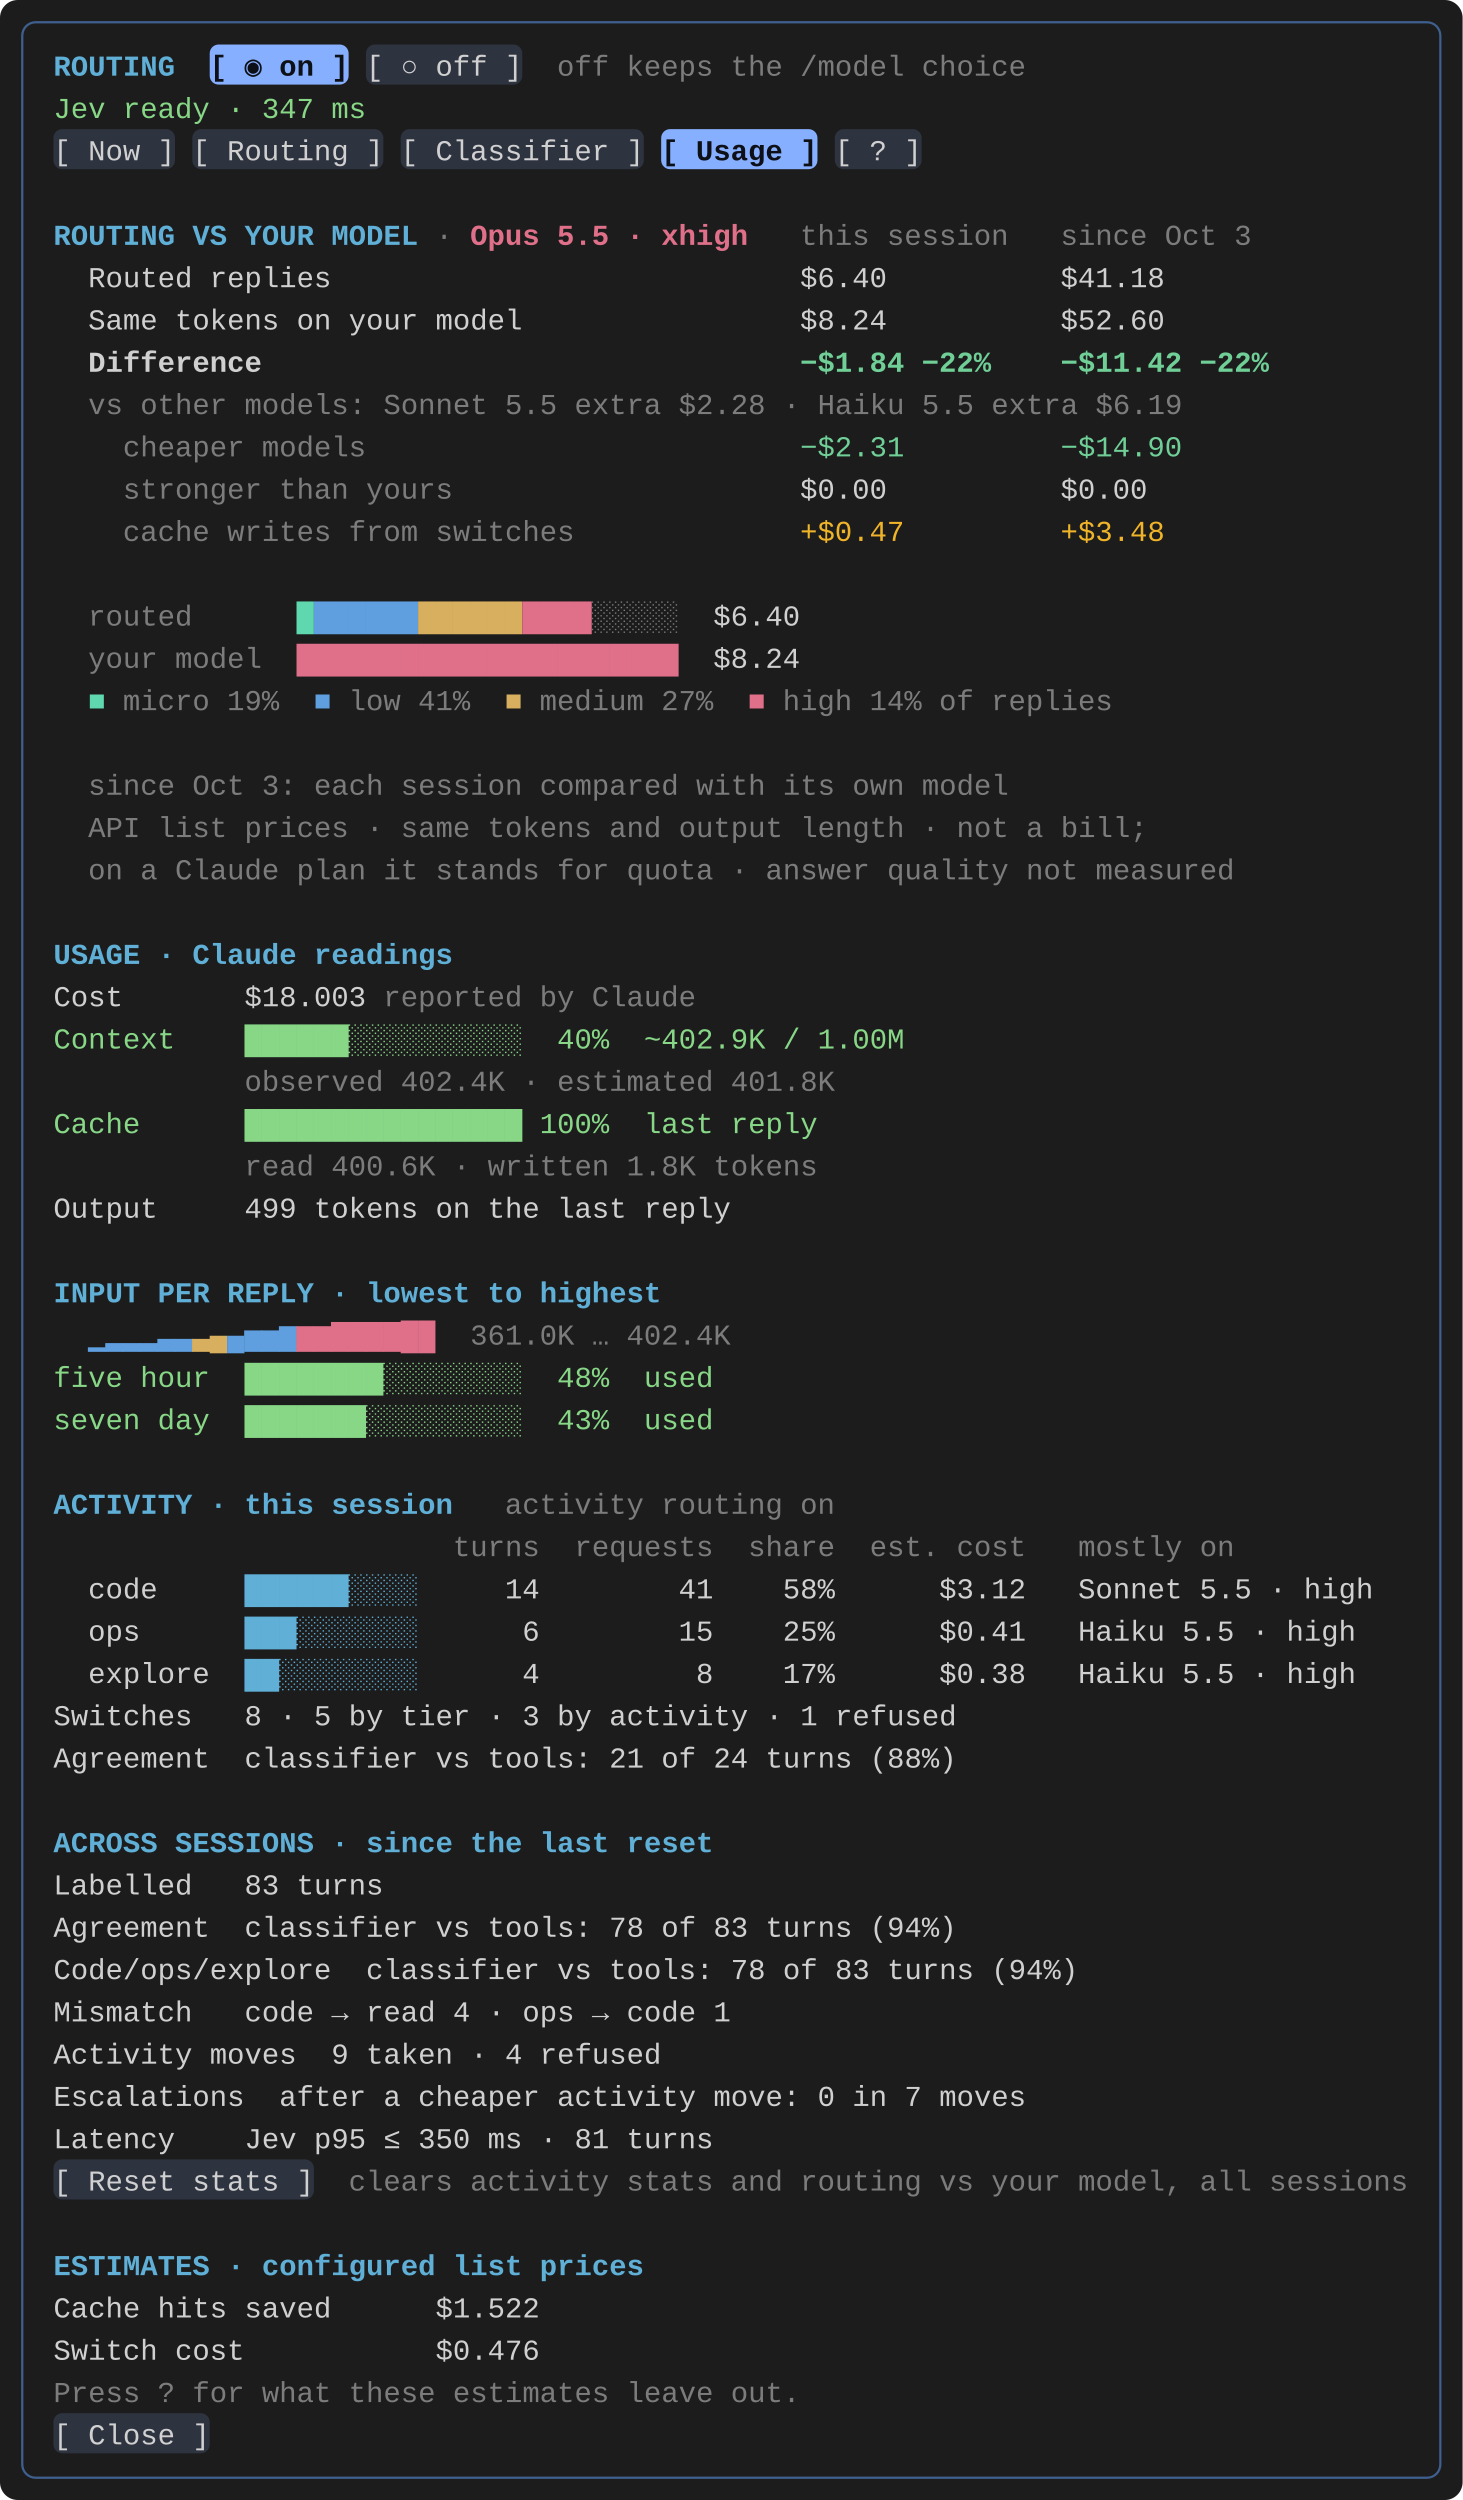
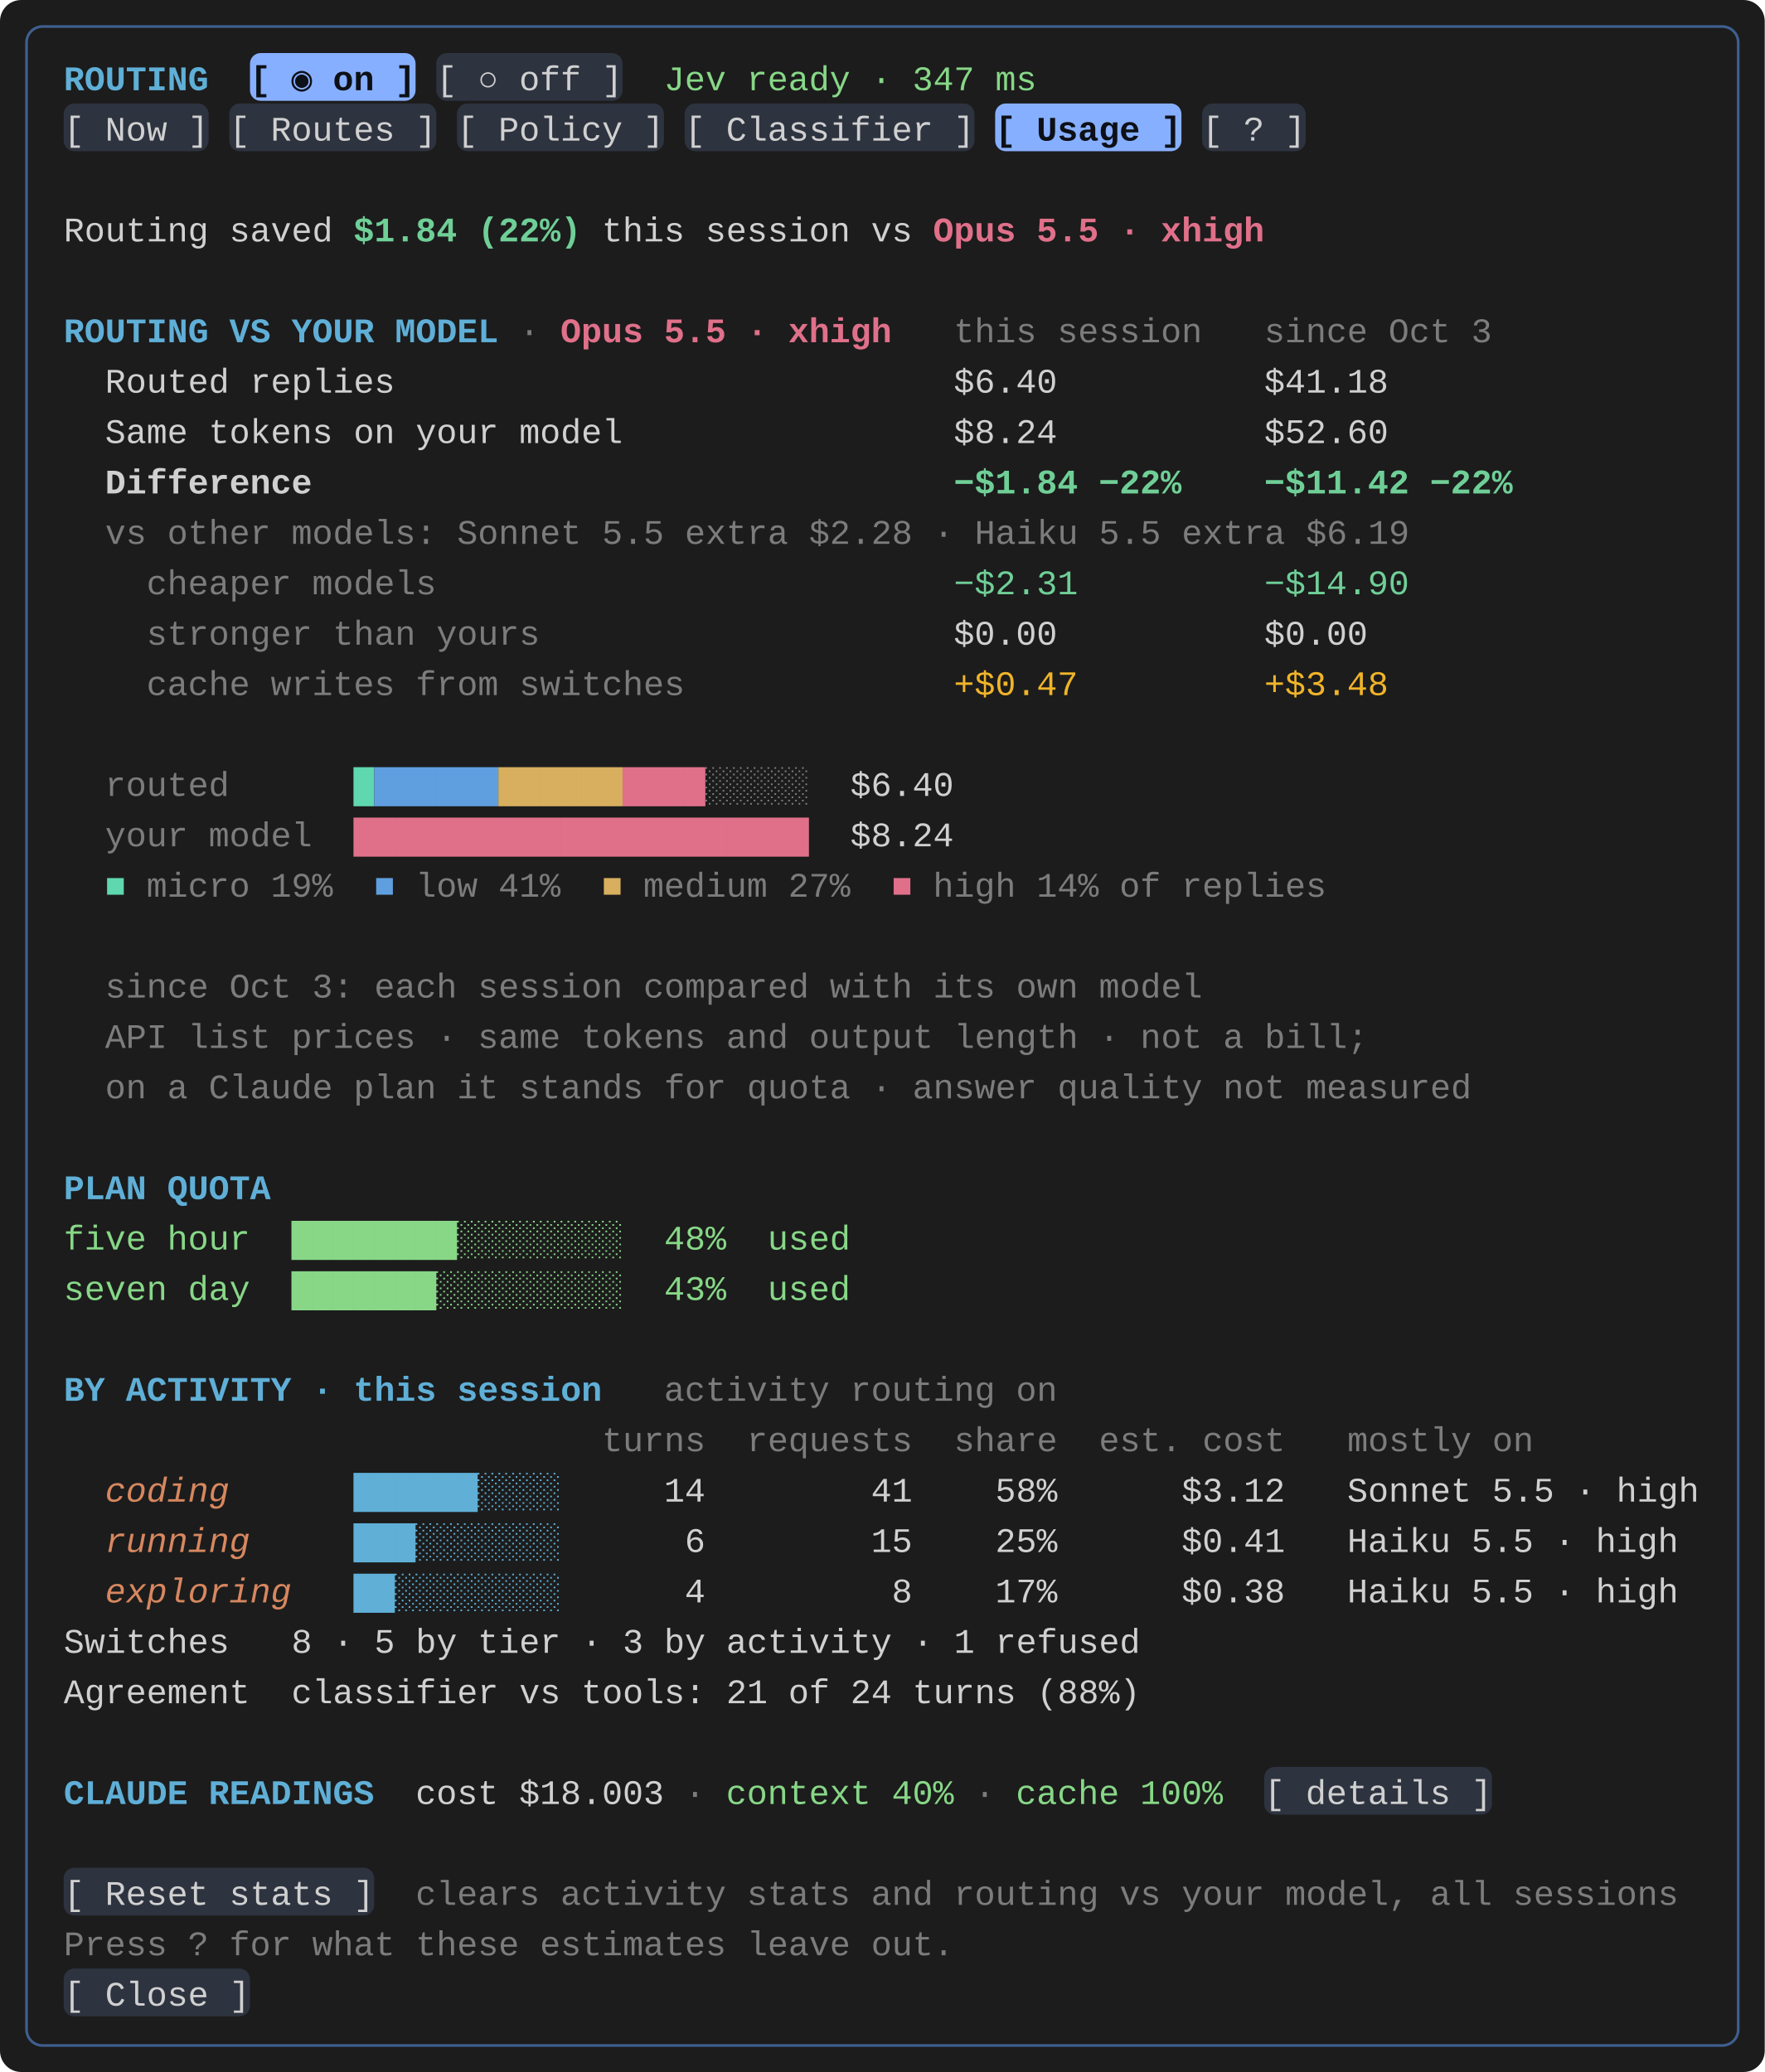
- <svg xmlns="http://www.w3.org/2000/svg" viewBox="0 0 657 1123" role="img" aria-labelledby="title desc">
+ <svg xmlns="http://www.w3.org/2000/svg" viewBox="0 0 665 781" role="img" aria-labelledby="title desc">
  <style>
    text { font-family: ui-monospace, SFMono-Regular, Menlo, Consolas, 'Liberation Mono', monospace; font-size: 13px; }
    .cap { font-family: system-ui, -apple-system, 'Segoe UI', sans-serif; font-size: 12px; fill: #9a988f; }
  </style>
-   <rect width="657" height="1123" rx="8" fill="#1c1c1c" />
-   <rect x="10" y="10" width="637" height="1103" rx="6" fill="none" stroke="#3f5f8f" />
+   <rect width="665" height="781" rx="8" fill="#1c1c1c" />
+   <rect x="10" y="10" width="645" height="761" rx="6" fill="none" stroke="#3f5f8f" />
  <text x="24.0" y="34" fill="#5fafd7" font-weight="700" xml:space="preserve">ROUTING</text>
  <rect x="94.2" y="20" width="62.4" height="18" rx="4" fill="#87afff" />
  <text x="94.2" y="34" fill="#0d1016" font-weight="700" xml:space="preserve">[ ◉ on ]</text>
  <rect x="164.4" y="20" width="70.2" height="18" rx="4" fill="#2e3340" />
  <text x="164.4" y="34" fill="#d0d0d0" xml:space="preserve">[ ○ off ]</text>
-   <text x="234.6" y="34" fill="#7c7c7c" xml:space="preserve">  off keeps the /model choice</text>
-   <text x="24.0" y="53" fill="#87d787" xml:space="preserve">Jev ready · 347 ms</text>
-   <rect x="24.0" y="58" width="54.6" height="18" rx="4" fill="#2e3340" />
-   <text x="24.0" y="72" fill="#d0d0d0" xml:space="preserve">[ Now ]</text>
-   <rect x="86.4" y="58" width="85.8" height="18" rx="4" fill="#2e3340" />
-   <text x="86.4" y="72" fill="#d0d0d0" xml:space="preserve">[ Routing ]</text>
-   <rect x="180.0" y="58" width="109.2" height="18" rx="4" fill="#2e3340" />
-   <text x="180.0" y="72" fill="#d0d0d0" xml:space="preserve">[ Classifier ]</text>
-   <rect x="297.0" y="58" width="70.2" height="18" rx="4" fill="#87afff" />
-   <text x="297.0" y="72" fill="#0d1016" font-weight="700" xml:space="preserve">[ Usage ]</text>
-   <rect x="375.0" y="58" width="39.0" height="18" rx="4" fill="#2e3340" />
-   <text x="375.0" y="72" fill="#d0d0d0" xml:space="preserve">[ ? ]</text>
-   <text x="24.0" y="110" fill="#5fafd7" font-weight="700" xml:space="preserve">ROUTING VS YOUR MODEL</text>
-   <text x="187.8" y="110" fill="#7c7c7c" xml:space="preserve"> · </text>
-   <text x="211.2" y="110" fill="#e0708a" font-weight="700" xml:space="preserve">Opus 5.5 · xhigh</text>
-   <text x="359.4" y="110" fill="#7c7c7c" xml:space="preserve">this session</text>
-   <text x="476.4" y="110" fill="#7c7c7c" xml:space="preserve">since Oct 3</text>
-   <text x="24.0" y="129" fill="#d0d0d0" xml:space="preserve">  Routed replies</text>
-   <text x="359.4" y="129" fill="#d0d0d0" xml:space="preserve">$6.40</text>
-   <text x="476.4" y="129" fill="#d0d0d0" xml:space="preserve">$41.18</text>
-   <text x="24.0" y="148" fill="#d0d0d0" xml:space="preserve">  Same tokens on your model</text>
-   <text x="359.4" y="148" fill="#d0d0d0" xml:space="preserve">$8.24</text>
-   <text x="476.4" y="148" fill="#d0d0d0" xml:space="preserve">$52.60</text>
-   <text x="24.0" y="167" fill="#d0d0d0" font-weight="700" xml:space="preserve">  Difference</text>
-   <text x="359.4" y="167" fill="#6fcf97" font-weight="700" xml:space="preserve">−$1.84 −22%</text>
-   <text x="476.4" y="167" fill="#6fcf97" font-weight="700" xml:space="preserve">−$11.42 −22%</text>
-   <text x="24.0" y="186" fill="#7c7c7c" xml:space="preserve">  vs other models: Sonnet 5.5 extra $2.28 · Haiku 5.5 extra $6.19</text>
-   <text x="24.0" y="205" fill="#7c7c7c" xml:space="preserve">    cheaper models</text>
-   <text x="359.4" y="205" fill="#6fcf97" xml:space="preserve">−$2.31</text>
-   <text x="476.4" y="205" fill="#6fcf97" xml:space="preserve">−$14.90</text>
-   <text x="24.0" y="224" fill="#7c7c7c" xml:space="preserve">    stronger than yours</text>
-   <text x="359.4" y="224" fill="#d0d0d0" xml:space="preserve">$0.00</text>
-   <text x="476.4" y="224" fill="#d0d0d0" xml:space="preserve">$0.00</text>
-   <text x="24.0" y="243" fill="#7c7c7c" xml:space="preserve">    cache writes from switches</text>
-   <text x="359.4" y="243" fill="#f0b429" xml:space="preserve">+$0.47</text>
-   <text x="476.4" y="243" fill="#f0b429" xml:space="preserve">+$3.48</text>
-   <text x="24.0" y="281" fill="#7c7c7c" xml:space="preserve">  routed      </text>
-   <text x="133.2" y="281" fill="#5fd7af" xml:space="preserve">█</text>
-   <text x="141.0" y="281" fill="#5f9fe0" xml:space="preserve">██████</text>
-   <text x="187.8" y="281" fill="#d7af5f" xml:space="preserve">██████</text>
-   <text x="234.6" y="281" fill="#e0708a" xml:space="preserve">████</text>
-   <text x="265.8" y="281" fill="#7c7c7c" xml:space="preserve">░░░░░</text>
-   <text x="304.8" y="281" fill="#d0d0d0" xml:space="preserve">  $6.40</text>
-   <text x="24.0" y="300" fill="#7c7c7c" xml:space="preserve">  your model  </text>
-   <text x="133.2" y="300" fill="#e0708a" xml:space="preserve">██████████████████████</text>
-   <text x="304.8" y="300" fill="#d0d0d0" xml:space="preserve">  $8.24</text>
-   <text x="39.6" y="319" fill="#5fd7af" font-weight="700" xml:space="preserve">■ </text>
-   <text x="55.2" y="319" fill="#7c7c7c" xml:space="preserve">micro 19%  </text>
-   <text x="141.0" y="319" fill="#5f9fe0" font-weight="700" xml:space="preserve">■ </text>
-   <text x="156.6" y="319" fill="#7c7c7c" xml:space="preserve">low 41%  </text>
-   <text x="226.8" y="319" fill="#d7af5f" font-weight="700" xml:space="preserve">■ </text>
-   <text x="242.4" y="319" fill="#7c7c7c" xml:space="preserve">medium 27%  </text>
-   <text x="336.0" y="319" fill="#e0708a" font-weight="700" xml:space="preserve">■ </text>
-   <text x="351.6" y="319" fill="#7c7c7c" xml:space="preserve">high 14% of replies</text>
-   <text x="24.0" y="357" fill="#7c7c7c" xml:space="preserve">  since Oct 3: each session compared with its own model</text>
-   <text x="24.0" y="376" fill="#7c7c7c" xml:space="preserve">  API list prices · same tokens and output length · not a bill;</text>
-   <text x="24.0" y="395" fill="#7c7c7c" xml:space="preserve">  on a Claude plan it stands for quota · answer quality not measured</text>
-   <text x="24.0" y="433" fill="#5fafd7" font-weight="700" xml:space="preserve">USAGE · Claude readings</text>
-   <text x="24.0" y="452" fill="#d0d0d0" xml:space="preserve">Cost       $18.003 </text>
-   <text x="172.2" y="452" fill="#7c7c7c" xml:space="preserve">reported by Claude</text>
-   <text x="24.0" y="471" fill="#87d787" xml:space="preserve">Context    ██████░░░░░░░░░░  40%  ~402.9K / 1.00M</text>
-   <text x="24.0" y="490" fill="#7c7c7c" xml:space="preserve">           observed 402.4K · estimated 401.8K</text>
-   <text x="24.0" y="509" fill="#87d787" xml:space="preserve">Cache      ████████████████ 100%  last reply</text>
-   <text x="24.0" y="528" fill="#7c7c7c" xml:space="preserve">           read 400.6K · written 1.8K tokens</text>
-   <text x="24.0" y="547" fill="#d0d0d0" xml:space="preserve">Output     499 tokens on the last reply</text>
-   <text x="24.0" y="585" fill="#5fafd7" font-weight="700" xml:space="preserve">INPUT PER REPLY · lowest to highest</text>
-   <text x="39.6" y="604" fill="#5f9fe0" font-weight="700" xml:space="preserve">▁</text>
-   <text x="47.4" y="604" fill="#5f9fe0" font-weight="700" xml:space="preserve">▂</text>
-   <text x="55.2" y="604" fill="#5f9fe0" font-weight="700" xml:space="preserve">▂</text>
-   <text x="63.0" y="604" fill="#5f9fe0" font-weight="700" xml:space="preserve">▂</text>
-   <text x="70.8" y="604" fill="#5f9fe0" font-weight="700" xml:space="preserve">▃</text>
-   <text x="78.6" y="604" fill="#5f9fe0" font-weight="700" xml:space="preserve">▃</text>
-   <text x="86.4" y="604" fill="#d7af5f" font-weight="700" xml:space="preserve">▃</text>
-   <text x="94.2" y="604" fill="#d7af5f" font-weight="700" xml:space="preserve">▄</text>
-   <text x="102.0" y="604" fill="#5f9fe0" font-weight="700" xml:space="preserve">▄</text>
-   <text x="109.8" y="604" fill="#5f9fe0" font-weight="700" xml:space="preserve">▅</text>
-   <text x="117.6" y="604" fill="#5f9fe0" font-weight="700" xml:space="preserve">▅</text>
-   <text x="125.4" y="604" fill="#5f9fe0" font-weight="700" xml:space="preserve">▆</text>
-   <text x="133.2" y="604" fill="#e0708a" font-weight="700" xml:space="preserve">▆</text>
-   <text x="141.0" y="604" fill="#e0708a" font-weight="700" xml:space="preserve">▆</text>
-   <text x="148.8" y="604" fill="#e0708a" font-weight="700" xml:space="preserve">▇</text>
-   <text x="156.6" y="604" fill="#e0708a" font-weight="700" xml:space="preserve">▇</text>
-   <text x="164.4" y="604" fill="#e0708a" font-weight="700" xml:space="preserve">▇</text>
-   <text x="172.2" y="604" fill="#e0708a" font-weight="700" xml:space="preserve">▇</text>
-   <text x="180.0" y="604" fill="#e0708a" font-weight="700" xml:space="preserve">█</text>
-   <text x="187.8" y="604" fill="#e0708a" font-weight="700" xml:space="preserve">█</text>
-   <text x="195.6" y="604" fill="#7c7c7c" xml:space="preserve">  361.0K … 402.4K</text>
-   <text x="24.0" y="623" fill="#87d787" xml:space="preserve">five hour  ████████░░░░░░░░  48%  used</text>
-   <text x="24.0" y="642" fill="#87d787" xml:space="preserve">seven day  ███████░░░░░░░░░  43%  used</text>
-   <text x="24.0" y="680" fill="#5fafd7" font-weight="700" xml:space="preserve">ACTIVITY · this session</text>
-   <text x="203.4" y="680" fill="#7c7c7c" xml:space="preserve">   activity routing on</text>
-   <text x="24.0" y="699" fill="#7c7c7c" xml:space="preserve">                       turns  requests  share  est. cost   mostly on</text>
-   <text x="24.0" y="718" fill="#d0d0d0" xml:space="preserve">  code     </text>
-   <text x="109.8" y="718" fill="#5fafd7" xml:space="preserve">██████░░░░</text>
-   <text x="187.8" y="718" fill="#d0d0d0" xml:space="preserve">     14        41    58%      $3.12   Sonnet 5.5 · high</text>
-   <text x="24.0" y="737" fill="#d0d0d0" xml:space="preserve">  ops      </text>
-   <text x="109.8" y="737" fill="#5fafd7" xml:space="preserve">███░░░░░░░</text>
-   <text x="187.8" y="737" fill="#d0d0d0" xml:space="preserve">      6        15    25%      $0.41   Haiku 5.5 · high</text>
-   <text x="24.0" y="756" fill="#d0d0d0" xml:space="preserve">  explore  </text>
-   <text x="109.8" y="756" fill="#5fafd7" xml:space="preserve">██░░░░░░░░</text>
-   <text x="187.8" y="756" fill="#d0d0d0" xml:space="preserve">      4         8    17%      $0.38   Haiku 5.5 · high</text>
-   <text x="24.0" y="775" fill="#d0d0d0" xml:space="preserve">Switches   8 · 5 by tier · 3 by activity · 1 refused</text>
-   <text x="24.0" y="794" fill="#d0d0d0" xml:space="preserve">Agreement  classifier vs tools: 21 of 24 turns (88%)</text>
-   <text x="24.0" y="832" fill="#5fafd7" font-weight="700" xml:space="preserve">ACROSS SESSIONS · since the last reset</text>
-   <text x="24.0" y="851" fill="#d0d0d0" xml:space="preserve">Labelled   83 turns</text>
-   <text x="24.0" y="870" fill="#d0d0d0" xml:space="preserve">Agreement  classifier vs tools: 78 of 83 turns (94%)</text>
-   <text x="24.0" y="889" fill="#d0d0d0" xml:space="preserve">Code/ops/explore  classifier vs tools: 78 of 83 turns (94%)</text>
-   <text x="24.0" y="908" fill="#d0d0d0" xml:space="preserve">Mismatch   code → read 4 · ops → code 1</text>
-   <text x="24.0" y="927" fill="#d0d0d0" xml:space="preserve">Activity moves  9 taken · 4 refused</text>
-   <text x="24.0" y="946" fill="#d0d0d0" xml:space="preserve">Escalations  after a cheaper activity move: 0 in 7 moves</text>
-   <text x="24.0" y="965" fill="#d0d0d0" xml:space="preserve">Latency    Jev p95 ≤ 350 ms · 81 turns</text>
-   <rect x="24.0" y="970" width="117.0" height="18" rx="4" fill="#2e3340" />
-   <text x="24.0" y="984" fill="#d0d0d0" xml:space="preserve">[ Reset stats ]</text>
-   <text x="141.0" y="984" fill="#7c7c7c" xml:space="preserve">  clears activity stats and routing vs your model, all sessions</text>
-   <text x="24.0" y="1022" fill="#5fafd7" font-weight="700" xml:space="preserve">ESTIMATES · configured list prices</text>
-   <text x="24.0" y="1041" fill="#d0d0d0" xml:space="preserve">Cache hits saved      $1.522</text>
-   <text x="24.0" y="1060" fill="#d0d0d0" xml:space="preserve">Switch cost           $0.476</text>
-   <text x="24.0" y="1079" fill="#7c7c7c" xml:space="preserve">Press ? for what these estimates leave out.</text>
-   <rect x="24.0" y="1084" width="70.2" height="18" rx="4" fill="#2e3340" />
-   <text x="24.0" y="1098" fill="#d0d0d0" xml:space="preserve">[ Close ]</text>
+   <text x="250.2" y="34" fill="#87d787" xml:space="preserve">Jev ready · 347 ms</text>
+   <rect x="24.0" y="39" width="54.6" height="18" rx="4" fill="#2e3340" />
+   <text x="24.0" y="53" fill="#d0d0d0" xml:space="preserve">[ Now ]</text>
+   <rect x="86.4" y="39" width="78.0" height="18" rx="4" fill="#2e3340" />
+   <text x="86.4" y="53" fill="#d0d0d0" xml:space="preserve">[ Routes ]</text>
+   <rect x="172.2" y="39" width="78.0" height="18" rx="4" fill="#2e3340" />
+   <text x="172.2" y="53" fill="#d0d0d0" xml:space="preserve">[ Policy ]</text>
+   <rect x="258.0" y="39" width="109.2" height="18" rx="4" fill="#2e3340" />
+   <text x="258.0" y="53" fill="#d0d0d0" xml:space="preserve">[ Classifier ]</text>
+   <rect x="375.0" y="39" width="70.2" height="18" rx="4" fill="#87afff" />
+   <text x="375.0" y="53" fill="#0d1016" font-weight="700" xml:space="preserve">[ Usage ]</text>
+   <rect x="453.0" y="39" width="39.0" height="18" rx="4" fill="#2e3340" />
+   <text x="453.0" y="53" fill="#d0d0d0" xml:space="preserve">[ ? ]</text>
+   <text x="24.0" y="91" fill="#d0d0d0" xml:space="preserve">Routing saved </text>
+   <text x="133.2" y="91" fill="#6fcf97" font-weight="700" xml:space="preserve">$1.84 (22%)</text>
+   <text x="219.0" y="91" fill="#d0d0d0" xml:space="preserve"> this session vs </text>
+   <text x="351.6" y="91" fill="#e0708a" font-weight="700" xml:space="preserve">Opus 5.5 · xhigh</text>
+   <text x="24.0" y="129" fill="#5fafd7" font-weight="700" xml:space="preserve">ROUTING VS YOUR MODEL</text>
+   <text x="187.8" y="129" fill="#7c7c7c" xml:space="preserve"> · </text>
+   <text x="211.2" y="129" fill="#e0708a" font-weight="700" xml:space="preserve">Opus 5.5 · xhigh</text>
+   <text x="359.4" y="129" fill="#7c7c7c" xml:space="preserve">this session</text>
+   <text x="476.4" y="129" fill="#7c7c7c" xml:space="preserve">since Oct 3</text>
+   <text x="24.0" y="148" fill="#d0d0d0" xml:space="preserve">  Routed replies</text>
+   <text x="359.4" y="148" fill="#d0d0d0" xml:space="preserve">$6.40</text>
+   <text x="476.4" y="148" fill="#d0d0d0" xml:space="preserve">$41.18</text>
+   <text x="24.0" y="167" fill="#d0d0d0" xml:space="preserve">  Same tokens on your model</text>
+   <text x="359.4" y="167" fill="#d0d0d0" xml:space="preserve">$8.24</text>
+   <text x="476.4" y="167" fill="#d0d0d0" xml:space="preserve">$52.60</text>
+   <text x="24.0" y="186" fill="#d0d0d0" font-weight="700" xml:space="preserve">  Difference</text>
+   <text x="359.4" y="186" fill="#6fcf97" font-weight="700" xml:space="preserve">−$1.84 −22%</text>
+   <text x="476.4" y="186" fill="#6fcf97" font-weight="700" xml:space="preserve">−$11.42 −22%</text>
+   <text x="24.0" y="205" fill="#7c7c7c" xml:space="preserve">  vs other models: Sonnet 5.5 extra $2.28 · Haiku 5.5 extra $6.19</text>
+   <text x="24.0" y="224" fill="#7c7c7c" xml:space="preserve">    cheaper models</text>
+   <text x="359.4" y="224" fill="#6fcf97" xml:space="preserve">−$2.31</text>
+   <text x="476.4" y="224" fill="#6fcf97" xml:space="preserve">−$14.90</text>
+   <text x="24.0" y="243" fill="#7c7c7c" xml:space="preserve">    stronger than yours</text>
+   <text x="359.4" y="243" fill="#d0d0d0" xml:space="preserve">$0.00</text>
+   <text x="476.4" y="243" fill="#d0d0d0" xml:space="preserve">$0.00</text>
+   <text x="24.0" y="262" fill="#7c7c7c" xml:space="preserve">    cache writes from switches</text>
+   <text x="359.4" y="262" fill="#f0b429" xml:space="preserve">+$0.47</text>
+   <text x="476.4" y="262" fill="#f0b429" xml:space="preserve">+$3.48</text>
+   <text x="24.0" y="300" fill="#7c7c7c" xml:space="preserve">  routed      </text>
+   <text x="133.2" y="300" fill="#5fd7af" xml:space="preserve">█</text>
+   <text x="141.0" y="300" fill="#5f9fe0" xml:space="preserve">██████</text>
+   <text x="187.8" y="300" fill="#d7af5f" xml:space="preserve">██████</text>
+   <text x="234.6" y="300" fill="#e0708a" xml:space="preserve">████</text>
+   <text x="265.8" y="300" fill="#7c7c7c" xml:space="preserve">░░░░░</text>
+   <text x="304.8" y="300" fill="#d0d0d0" xml:space="preserve">  $6.40</text>
+   <text x="24.0" y="319" fill="#7c7c7c" xml:space="preserve">  your model  </text>
+   <text x="133.2" y="319" fill="#e0708a" xml:space="preserve">██████████████████████</text>
+   <text x="304.8" y="319" fill="#d0d0d0" xml:space="preserve">  $8.24</text>
+   <text x="39.6" y="338" fill="#5fd7af" font-weight="700" xml:space="preserve">■ </text>
+   <text x="55.2" y="338" fill="#7c7c7c" xml:space="preserve">micro 19%  </text>
+   <text x="141.0" y="338" fill="#5f9fe0" font-weight="700" xml:space="preserve">■ </text>
+   <text x="156.6" y="338" fill="#7c7c7c" xml:space="preserve">low 41%  </text>
+   <text x="226.8" y="338" fill="#d7af5f" font-weight="700" xml:space="preserve">■ </text>
+   <text x="242.4" y="338" fill="#7c7c7c" xml:space="preserve">medium 27%  </text>
+   <text x="336.0" y="338" fill="#e0708a" font-weight="700" xml:space="preserve">■ </text>
+   <text x="351.6" y="338" fill="#7c7c7c" xml:space="preserve">high 14% of replies</text>
+   <text x="24.0" y="376" fill="#7c7c7c" xml:space="preserve">  since Oct 3: each session compared with its own model</text>
+   <text x="24.0" y="395" fill="#7c7c7c" xml:space="preserve">  API list prices · same tokens and output length · not a bill;</text>
+   <text x="24.0" y="414" fill="#7c7c7c" xml:space="preserve">  on a Claude plan it stands for quota · answer quality not measured</text>
+   <text x="24.0" y="452" fill="#5fafd7" font-weight="700" xml:space="preserve">PLAN QUOTA</text>
+   <text x="24.0" y="471" fill="#87d787" xml:space="preserve">five hour  ████████░░░░░░░░  48%  used</text>
+   <text x="24.0" y="490" fill="#87d787" xml:space="preserve">seven day  ███████░░░░░░░░░  43%  used</text>
+   <text x="24.0" y="528" fill="#5fafd7" font-weight="700" xml:space="preserve">BY ACTIVITY · this session</text>
+   <text x="226.8" y="528" fill="#7c7c7c" xml:space="preserve">   activity routing on</text>
+   <text x="24.0" y="547" fill="#7c7c7c" xml:space="preserve">                          turns  requests  share  est. cost   mostly on</text>
+   <text x="39.6" y="566" fill="#d7875f" font-style="italic" xml:space="preserve">coding</text>
+   <text x="133.2" y="566" fill="#5fafd7" xml:space="preserve">██████░░░░</text>
+   <text x="211.2" y="566" fill="#d0d0d0" xml:space="preserve">     14        41    58%      $3.12   Sonnet 5.5 · high</text>
+   <text x="39.6" y="585" fill="#d7875f" font-style="italic" xml:space="preserve">running</text>
+   <text x="133.2" y="585" fill="#5fafd7" xml:space="preserve">███░░░░░░░</text>
+   <text x="211.2" y="585" fill="#d0d0d0" xml:space="preserve">      6        15    25%      $0.41   Haiku 5.5 · high</text>
+   <text x="39.6" y="604" fill="#d7875f" font-style="italic" xml:space="preserve">exploring</text>
+   <text x="133.2" y="604" fill="#5fafd7" xml:space="preserve">██░░░░░░░░</text>
+   <text x="211.2" y="604" fill="#d0d0d0" xml:space="preserve">      4         8    17%      $0.38   Haiku 5.5 · high</text>
+   <text x="24.0" y="623" fill="#d0d0d0" xml:space="preserve">Switches   8 · 5 by tier · 3 by activity · 1 refused</text>
+   <text x="24.0" y="642" fill="#d0d0d0" xml:space="preserve">Agreement  classifier vs tools: 21 of 24 turns (88%)</text>
+   <text x="24.0" y="680" fill="#5fafd7" font-weight="700" xml:space="preserve">CLAUDE READINGS</text>
+   <text x="141.0" y="680" fill="#d0d0d0" xml:space="preserve">  cost $18.003</text>
+   <text x="250.2" y="680" fill="#7c7c7c" xml:space="preserve"> · </text>
+   <text x="273.6" y="680" fill="#87d787" xml:space="preserve">context 40%</text>
+   <text x="359.4" y="680" fill="#7c7c7c" xml:space="preserve"> · </text>
+   <text x="382.8" y="680" fill="#87d787" xml:space="preserve">cache 100%</text>
+   <rect x="476.4" y="666" width="85.8" height="18" rx="4" fill="#2e3340" />
+   <text x="476.4" y="680" fill="#d0d0d0" xml:space="preserve">[ details ]</text>
+   <rect x="24.0" y="704" width="117.0" height="18" rx="4" fill="#2e3340" />
+   <text x="24.0" y="718" fill="#d0d0d0" xml:space="preserve">[ Reset stats ]</text>
+   <text x="141.0" y="718" fill="#7c7c7c" xml:space="preserve">  clears activity stats and routing vs your model, all sessions</text>
+   <text x="24.0" y="737" fill="#7c7c7c" xml:space="preserve">Press ? for what these estimates leave out.</text>
+   <rect x="24.0" y="742" width="70.2" height="18" rx="4" fill="#2e3340" />
+   <text x="24.0" y="756" fill="#d0d0d0" xml:space="preserve">[ Close ]</text>
</svg>
